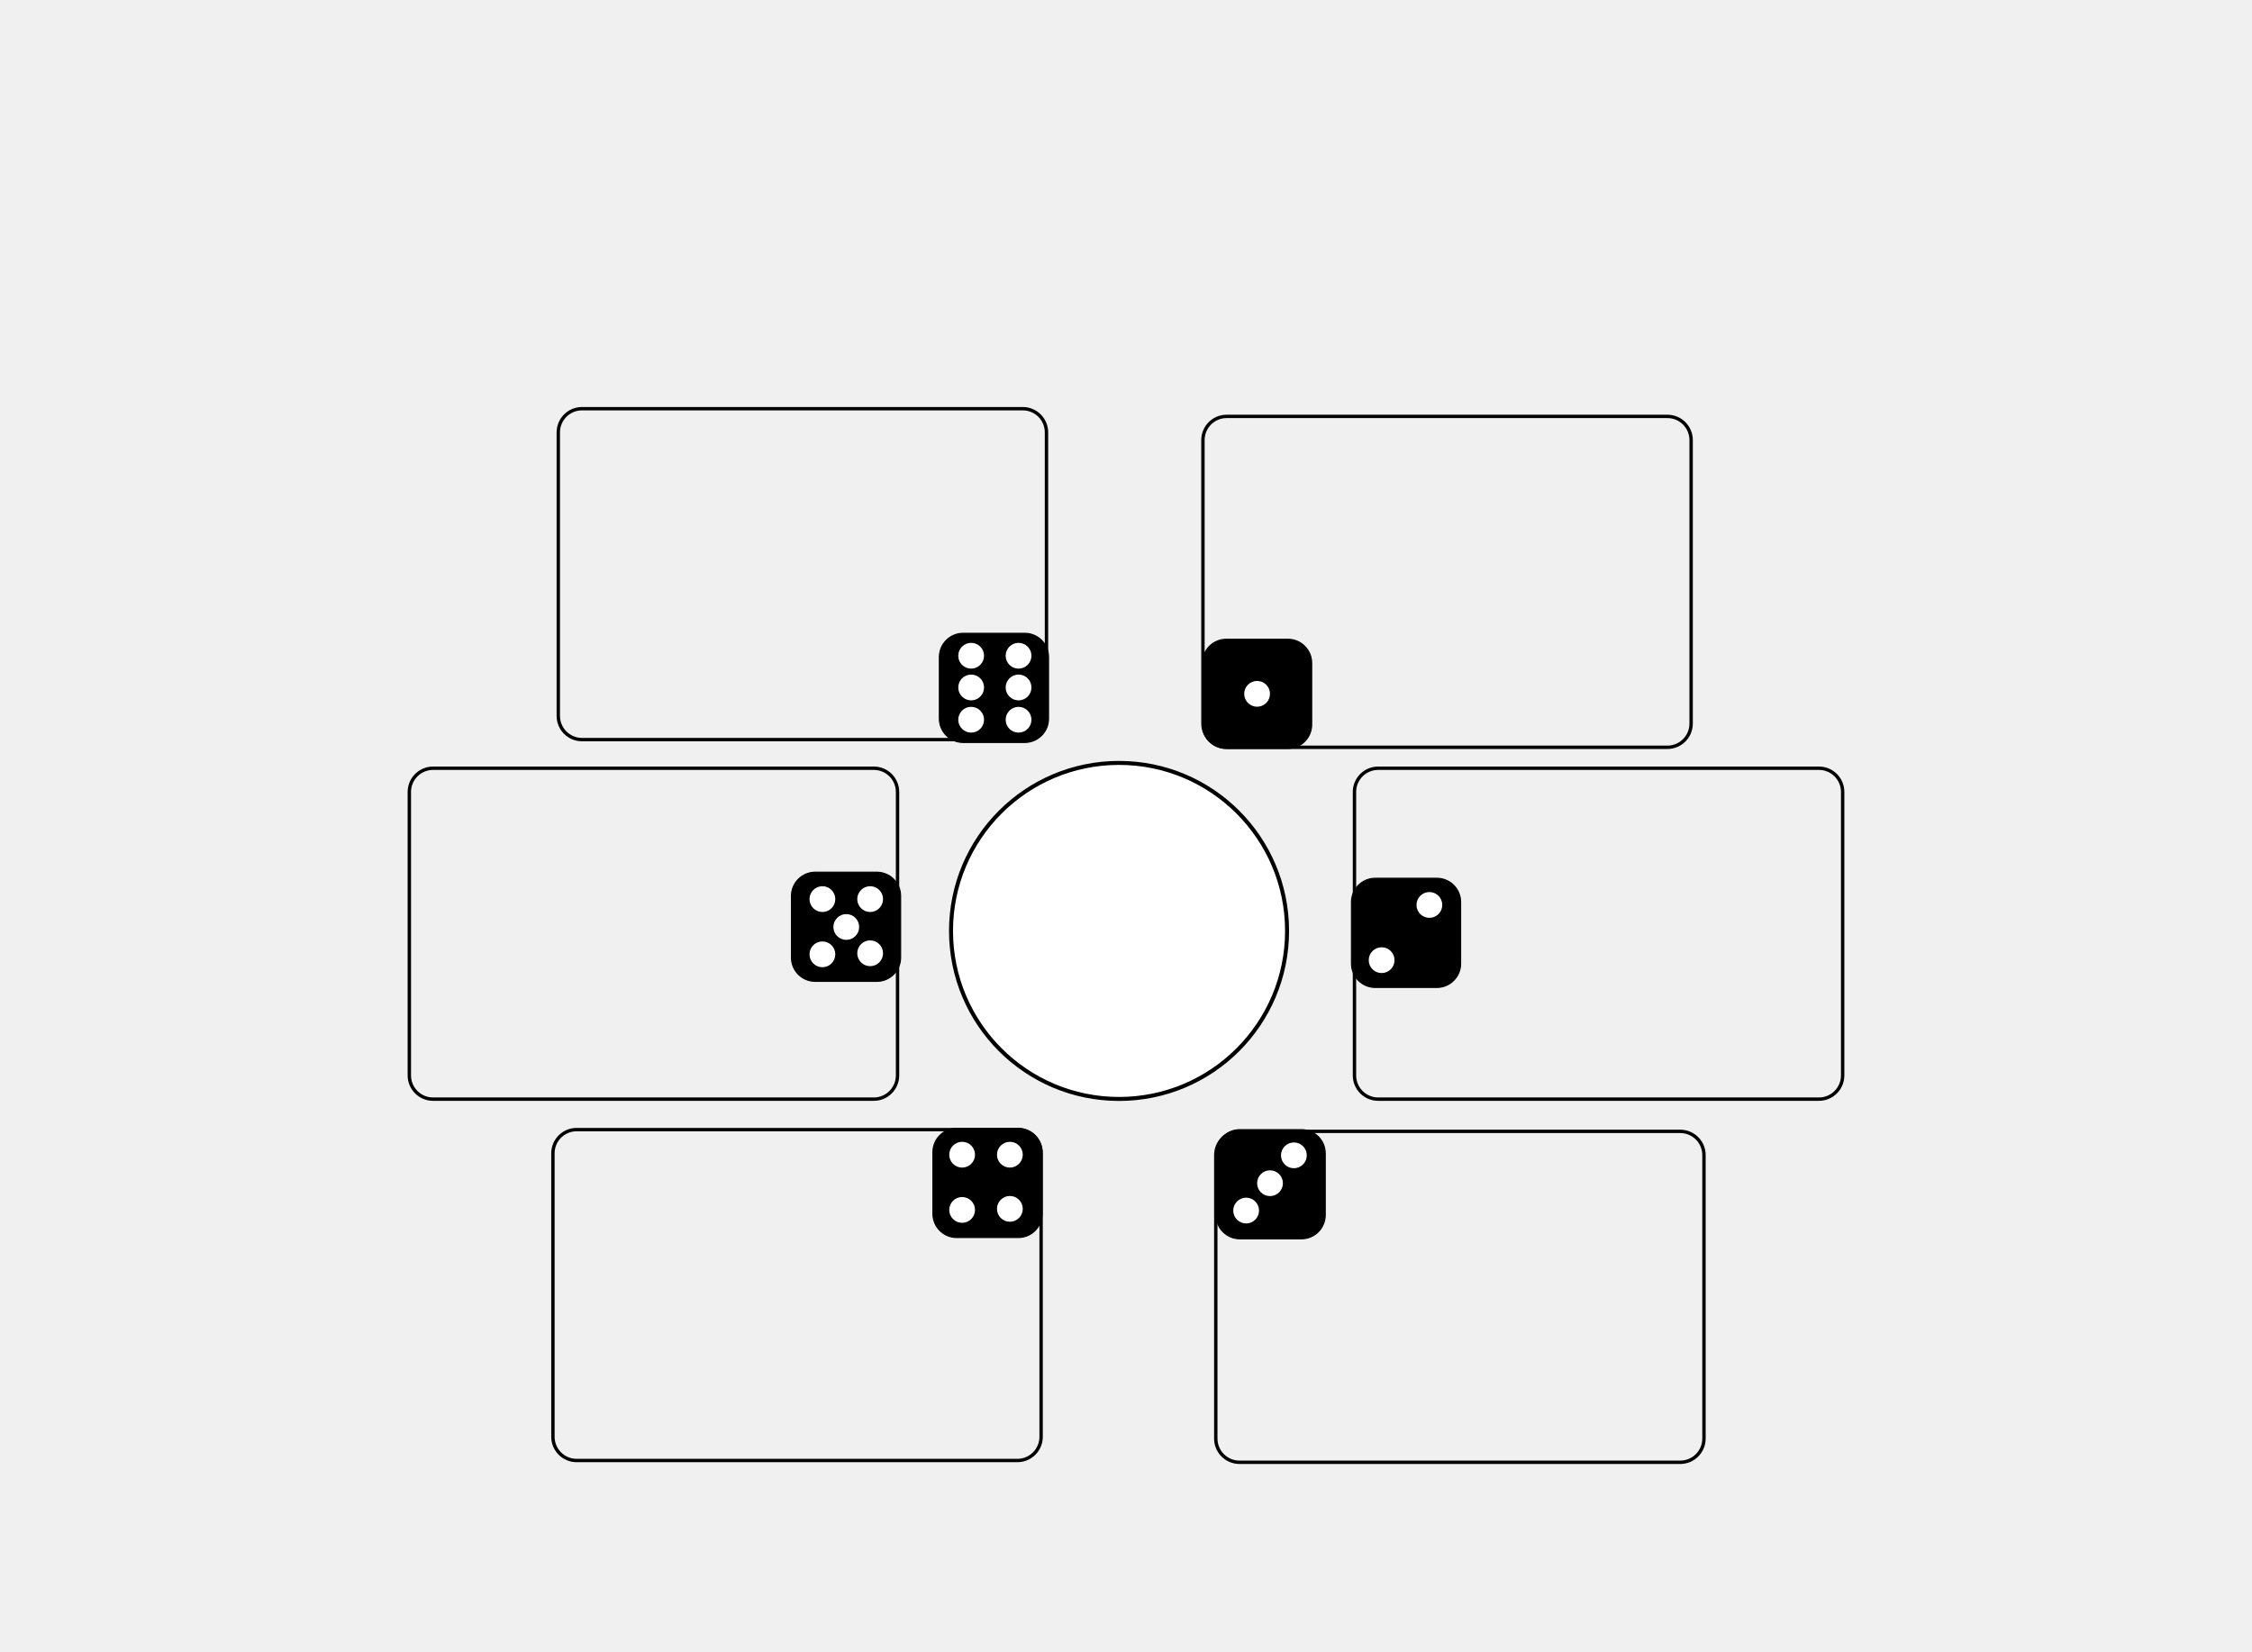
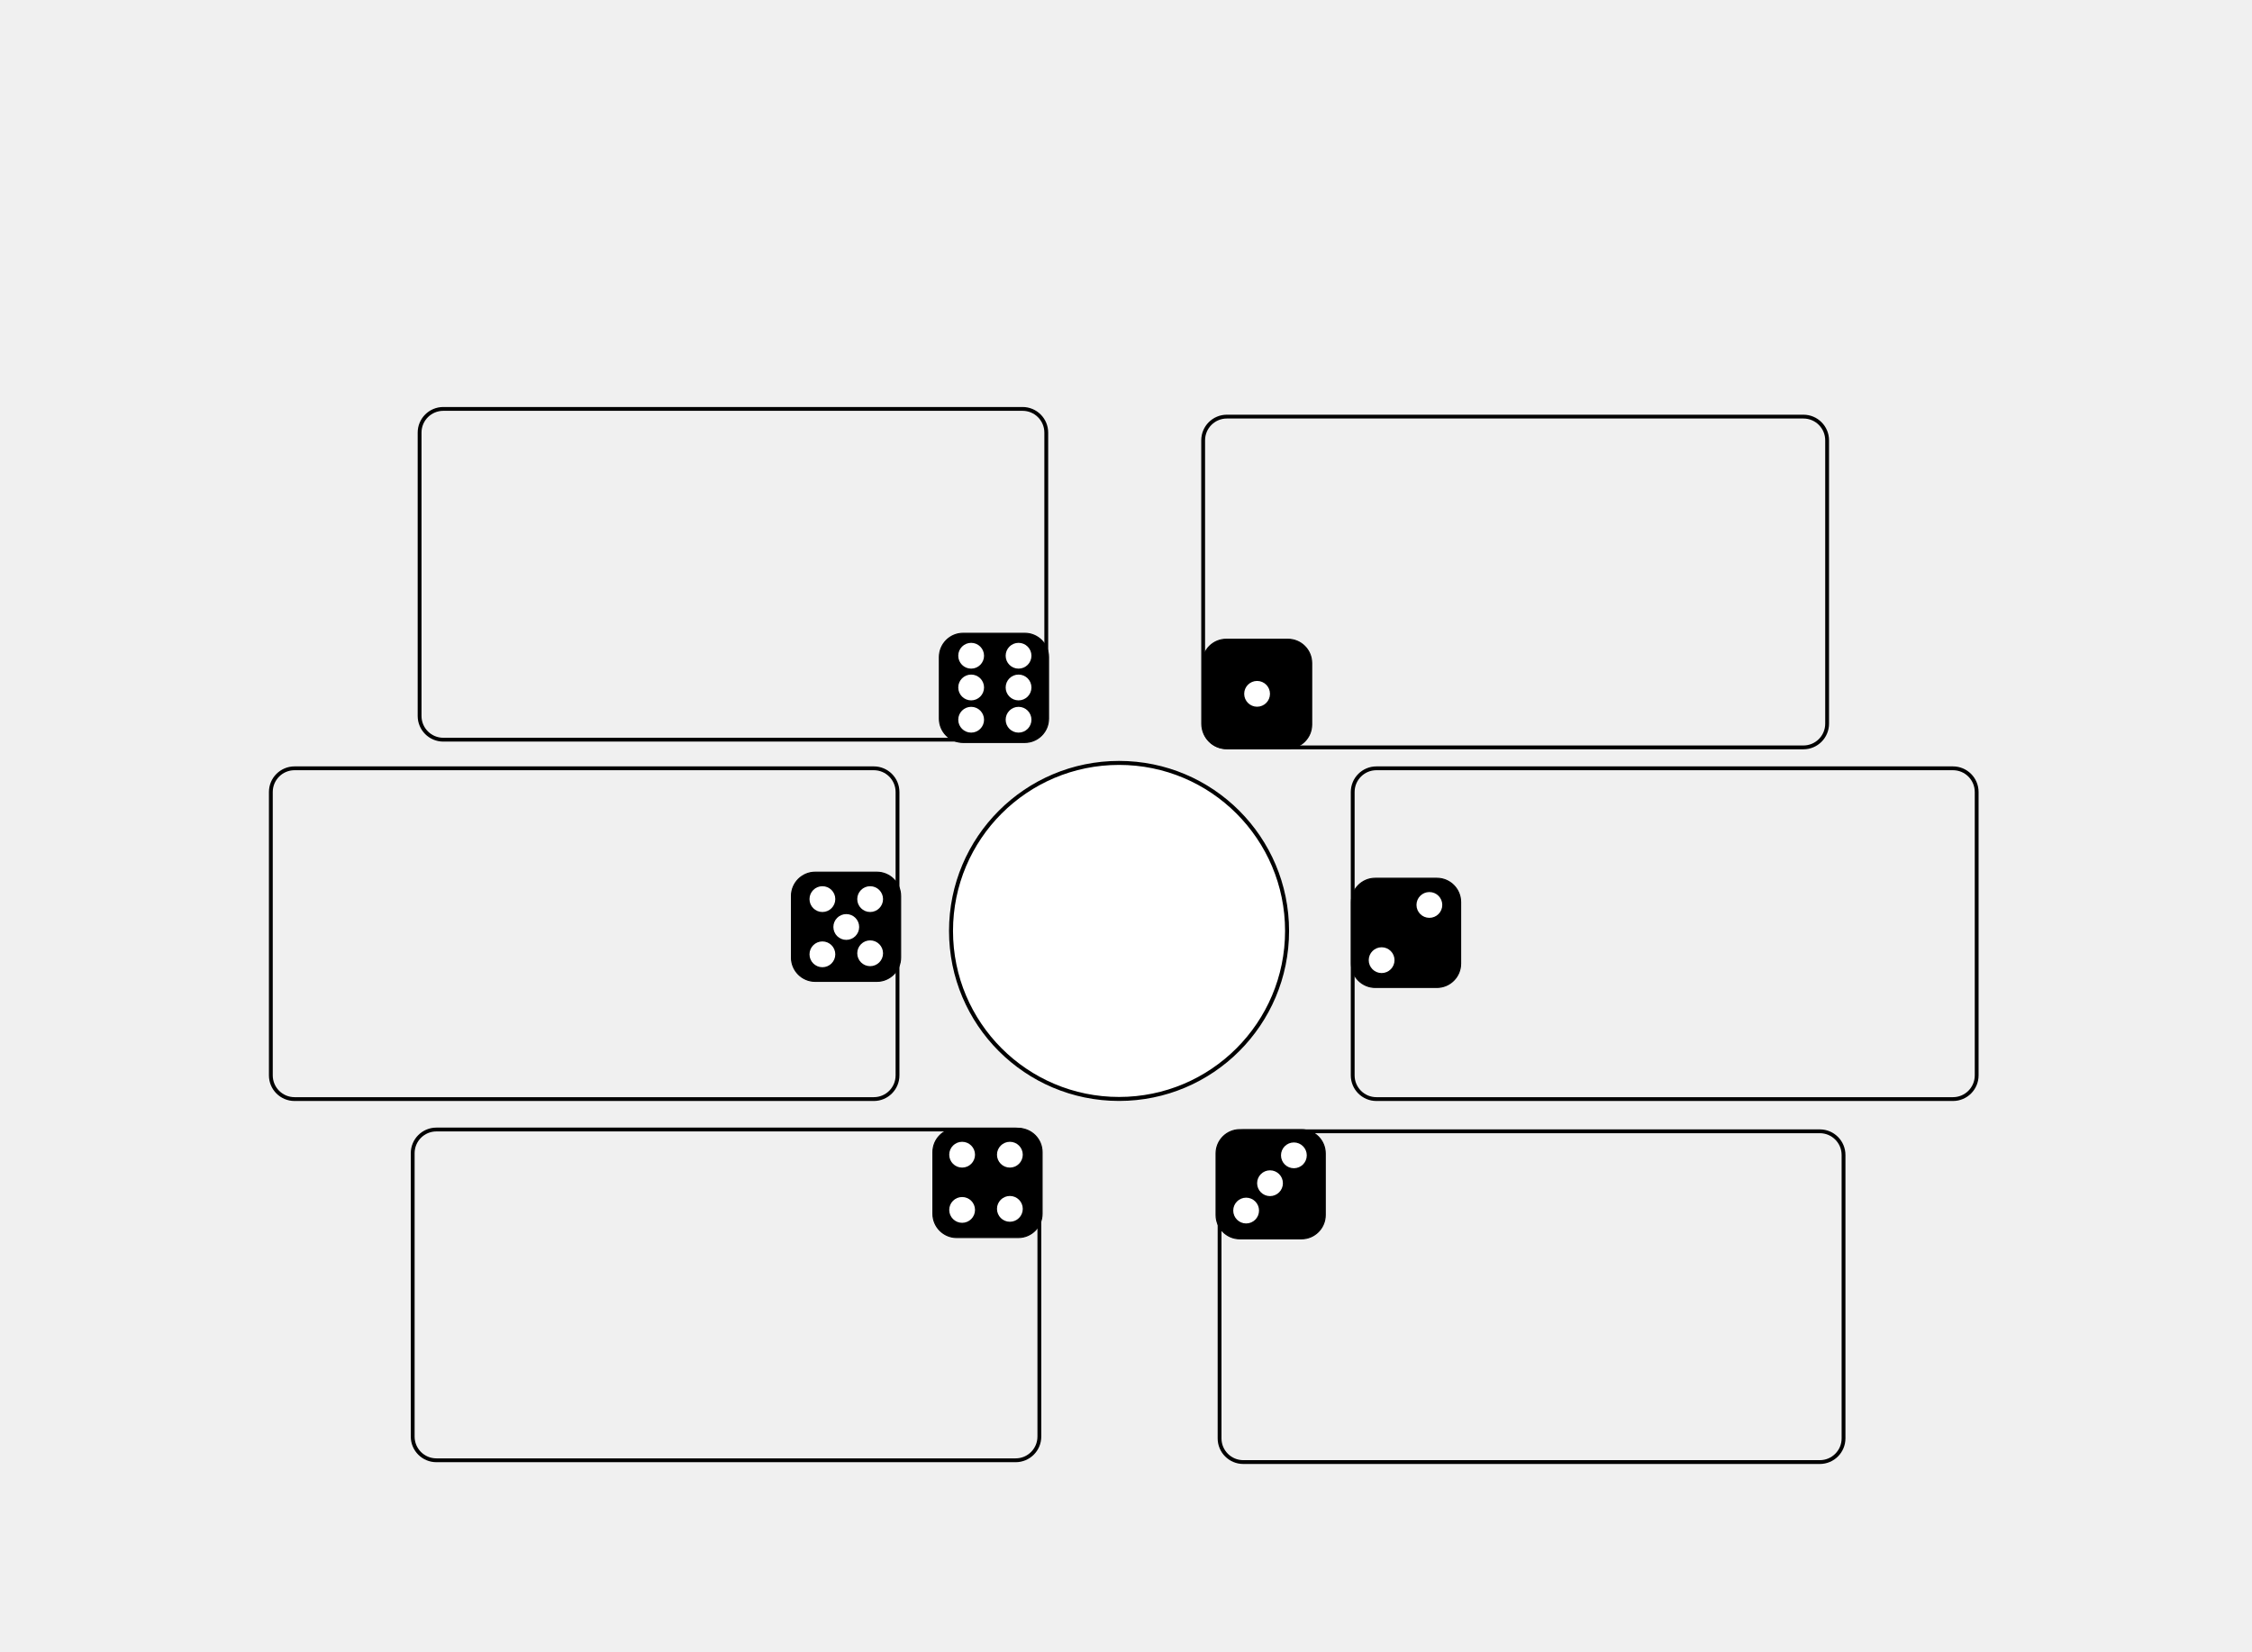
<svg xmlns="http://www.w3.org/2000/svg" version="1.1" id="svg2" viewBox="0 0 1125 825" height="825" width="1125">
  <defs id="defs4">
    </defs>
  <g id="layer1" transform="translate(0,-227.3622)">
    <rect ry="11.883" y="543.74" x="469.267" height="54.536" width="54.536" id="rect4162" style="fill:#000000;stroke:#000000;stroke-width:0.545;stroke-miterlimit:4;stroke-dasharray:none;stroke-dashoffset:0;stroke-opacity:1" />
    <rect style="fill:#000000;stroke:#000000;stroke-width:0.545;stroke-miterlimit:4;stroke-dasharray:none;stroke-dashoffset:0;stroke-opacity:1" id="rect4218" width="54.536" height="54.536" x="395.371" y="663.088" ry="11.883" />
    <rect style="fill:#000000;stroke:#000000;stroke-width:0.545;stroke-miterlimit:4;stroke-dasharray:none;stroke-dashoffset:0;stroke-opacity:1" id="rect4237" width="54.536" height="54.536" x="466.044" y="791.068" ry="11.883" />
    <rect ry="11.883" y="791.71" x="607.5" height="54.536" width="54.536" id="rect4256" style="fill:#000000;stroke:#000000;stroke-width:0.545;stroke-miterlimit:4;stroke-dasharray:none;stroke-dashoffset:0;stroke-opacity:1" />
    <rect ry="11.883" y="666.128" x="675.133" height="54.536" width="54.536" id="rect4270" style="fill:#000000;stroke:#000000;stroke-width:0.545;stroke-miterlimit:4;stroke-dasharray:none;stroke-dashoffset:0;stroke-opacity:1" />
    <rect style="fill:#000000;stroke:#000000;stroke-width:0.545;stroke-miterlimit:4;stroke-dasharray:none;stroke-dashoffset:0;stroke-opacity:1" id="rect4136" width="54.536" height="54.536" x="600.719" y="546.716" ry="11.883" />
    <circle style="fill:#ffffff;stroke:none;stroke-width:2;stroke-miterlimit:4;stroke-dasharray:none;stroke-dashoffset:0;stroke-opacity:1" id="circle4272" cx="627.986" cy="573.984" r="6.44" />
-     <rect ry="11.845" y="435.381" x="600.936" height="165.316" width="243.88" id="rect4231" style="fill:none;stroke:#000000;stroke-width:1.688;stroke-miterlimit:4;stroke-dasharray:none;stroke-dashoffset:0;stroke-opacity:1" />
-     <rect style="fill:none;stroke:#000000;stroke-width:1.688;stroke-miterlimit:4;stroke-dasharray:none;stroke-dashoffset:0;stroke-opacity:1" id="rect4244" width="243.88" height="165.316" x="278.901" y="431.532" ry="11.845" />
+     <rect ry="11.84" y="435.491" x="601.046" height="165.247" width="311.704" id="rect4231" style="fill:none;stroke:#000000;stroke-width:1.908;stroke-miterlimit:4;stroke-dasharray:none;stroke-dashoffset:0;stroke-opacity:1" />
+     <rect style="fill:none;stroke:#000000;stroke-width:1.912;stroke-miterlimit:4;stroke-dasharray:none;stroke-dashoffset:0;stroke-opacity:1" id="rect4244" width="313.057" height="165.246" x="209.612" y="431.644" ry="11.84" />
    <g id="g4253" style="fill:#ffffff" transform="matrix(0.8981051,0,0,0.8981051,-49.76222,52.56493)">
      <circle r="7.171" cy="559.389" cx="595.595" id="path4138" style="fill:#ffffff;stroke:none;stroke-width:2;stroke-miterlimit:4;stroke-dasharray:none;stroke-dashoffset:0;stroke-opacity:1" />
      <circle style="fill:#ffffff;stroke:none;stroke-width:2;stroke-miterlimit:4;stroke-dasharray:none;stroke-dashoffset:0;stroke-opacity:1" id="circle4140" cx="595.595" cy="577.04" r="7.171" />
      <circle r="7.171" cy="594.981" cx="595.595" id="circle4146" style="fill:#ffffff;stroke:none;stroke-width:2;stroke-miterlimit:4;stroke-dasharray:none;stroke-dashoffset:0;stroke-opacity:1" />
      <circle style="fill:#ffffff;stroke:none;stroke-width:2;stroke-miterlimit:4;stroke-dasharray:none;stroke-dashoffset:0;stroke-opacity:1" id="circle4148" cx="621.961" cy="559.389" r="7.171" />
      <circle r="7.171" cy="577.04" cx="621.961" id="circle4150" style="fill:#ffffff;stroke:none;stroke-width:2;stroke-miterlimit:4;stroke-dasharray:none;stroke-dashoffset:0;stroke-opacity:1" />
      <circle style="fill:#ffffff;stroke:none;stroke-width:2;stroke-miterlimit:4;stroke-dasharray:none;stroke-dashoffset:0;stroke-opacity:1" id="circle4152" cx="621.961" cy="594.981" r="7.171" />
    </g>
    <g id="g4211" transform="matrix(0.4904068,0,0,0.4904068,243.3986,536.6493)" style="fill:#ffffff">
      <circle r="13.132" cy="313.639" cx="365.743" id="circle4168" style="fill:#ffffff;stroke:none;stroke-width:2;stroke-miterlimit:4;stroke-dasharray:none;stroke-dashoffset:0;stroke-opacity:1" />
      <circle style="fill:#ffffff;stroke:none;stroke-width:2;stroke-miterlimit:4;stroke-dasharray:none;stroke-dashoffset:0;stroke-opacity:1" id="circle4170" cx="341.422" cy="341.496" r="13.132" />
      <circle style="fill:#ffffff;stroke:none;stroke-width:2;stroke-miterlimit:4;stroke-dasharray:none;stroke-dashoffset:0;stroke-opacity:1" id="circle4166" cx="341.422" cy="285.243" r="13.132" />
      <circle r="13.132" cy="285.243" cx="390.065" id="circle4172" style="fill:#ffffff;stroke:none;stroke-width:2;stroke-miterlimit:4;stroke-dasharray:none;stroke-dashoffset:0;stroke-opacity:1" />
      <circle r="13.132" cy="340.425" cx="390.065" id="circle4176" style="fill:#ffffff;stroke:none;stroke-width:2;stroke-miterlimit:4;stroke-dasharray:none;stroke-dashoffset:0;stroke-opacity:1" />
    </g>
    <g id="g4273" transform="matrix(0.8981051,0,0,0.8981051,152.3114,182.1487)" style="fill:#ffffff">
      <circle r="7.171" cy="723.367" cx="365.574" id="circle4224" style="fill:#ffffff;stroke:none;stroke-width:2;stroke-miterlimit:4;stroke-dasharray:none;stroke-dashoffset:0;stroke-opacity:1" />
      <circle r="7.171" cy="692.65" cx="365.574" id="circle4226" style="fill:#ffffff;stroke:none;stroke-width:2;stroke-miterlimit:4;stroke-dasharray:none;stroke-dashoffset:0;stroke-opacity:1" />
      <circle style="fill:#ffffff;stroke:none;stroke-width:2;stroke-miterlimit:4;stroke-dasharray:none;stroke-dashoffset:0;stroke-opacity:1" id="circle4228" cx="392.135" cy="692.65" r="7.171" />
      <circle style="fill:#ffffff;stroke:none;stroke-width:2;stroke-miterlimit:4;stroke-dasharray:none;stroke-dashoffset:0;stroke-opacity:1" id="circle4230" cx="392.135" cy="722.782" r="7.171" />
    </g>
    <g id="g4283" style="fill:#ffffff" transform="matrix(0.8981051,0,0,0.8981051,223.5183,54.48944)">
      <circle style="fill:#ffffff;stroke:none;stroke-width:2;stroke-miterlimit:4;stroke-dasharray:none;stroke-dashoffset:0;stroke-opacity:1" id="circle4241" cx="457.546" cy="850.656" r="7.171" />
      <circle r="7.171" cy="865.868" cx="444.265" id="circle4243" style="fill:#ffffff;stroke:none;stroke-width:2;stroke-miterlimit:4;stroke-dasharray:none;stroke-dashoffset:0;stroke-opacity:1" />
      <circle style="fill:#ffffff;stroke:none;stroke-width:2;stroke-miterlimit:4;stroke-dasharray:none;stroke-dashoffset:0;stroke-opacity:1" id="circle4247" cx="470.826" cy="835.151" r="7.171" />
    </g>
    <g id="g4291" transform="matrix(0.8981051,0,0,0.8981051,149.7454,-71.24528)" style="fill:#ffffff">
      <circle style="fill:#ffffff;stroke:none;stroke-width:2;stroke-miterlimit:4;stroke-dasharray:none;stroke-dashoffset:0;stroke-opacity:1" id="circle4260" cx="601.77" cy="866.582" r="7.171" />
      <circle r="7.171" cy="835.865" cx="628.332" id="circle4262" style="fill:#ffffff;stroke:none;stroke-width:2;stroke-miterlimit:4;stroke-dasharray:none;stroke-dashoffset:0;stroke-opacity:1" />
    </g>
-     <rect style="fill:none;stroke:#000000;stroke-width:1.688;stroke-miterlimit:4;stroke-dasharray:none;stroke-dashoffset:0;stroke-opacity:1" id="rect4303" width="243.88" height="165.316" x="607.351" y="792.57" ry="11.845" />
-     <rect style="fill:none;stroke:#000000;stroke-width:1.688;stroke-miterlimit:4;stroke-dasharray:none;stroke-dashoffset:0;stroke-opacity:1" id="rect4305" width="243.88" height="165.316" x="676.633" y="611.153" ry="11.845" />
-     <rect ry="11.845" y="611.153" x="204.487" height="165.316" width="243.88" id="rect4307" style="fill:none;stroke:#000000;stroke-width:1.688;stroke-miterlimit:4;stroke-dasharray:none;stroke-dashoffset:0;stroke-opacity:1" />
-     <rect ry="11.845" y="791.681" x="276.215" height="165.316" width="243.88" id="rect4309" style="fill:none;stroke:#000000;stroke-width:1.688;stroke-miterlimit:4;stroke-dasharray:none;stroke-dashoffset:0;stroke-opacity:1" />
+     <rect style="fill:none;stroke:#000000;stroke-width:1.908;stroke-miterlimit:4;stroke-dasharray:none;stroke-dashoffset:0;stroke-opacity:1" id="rect4303" width="311.704" height="165.247" x="609.245" y="792.529" ry="11.84" />
+     <rect style="fill:none;stroke:#000000;stroke-width:1.908;stroke-miterlimit:4;stroke-dasharray:none;stroke-dashoffset:0;stroke-opacity:1" id="rect4305" width="311.704" height="165.247" x="675.753" y="611.189" ry="11.84" />
+     <rect ry="11.84" y="611.188" x="135.302" height="165.246" width="313.057" id="rect4307" style="fill:none;stroke:#000000;stroke-width:1.912;stroke-miterlimit:4;stroke-dasharray:none;stroke-dashoffset:0;stroke-opacity:1" />
+     <rect ry="11.84" y="791.639" x="206.163" height="165.246" width="313.057" id="rect4309" style="fill:none;stroke:#000000;stroke-width:1.912;stroke-miterlimit:4;stroke-dasharray:none;stroke-dashoffset:0;stroke-opacity:1" />
    <circle style="fill:#ffffff;stroke:#000000;stroke-width:1.992;stroke-miterlimit:4;stroke-dasharray:none;stroke-dashoffset:0;stroke-opacity:1" id="path4452" cx="559.025" cy="692.432" r="83.939" />
  </g>
</svg>
